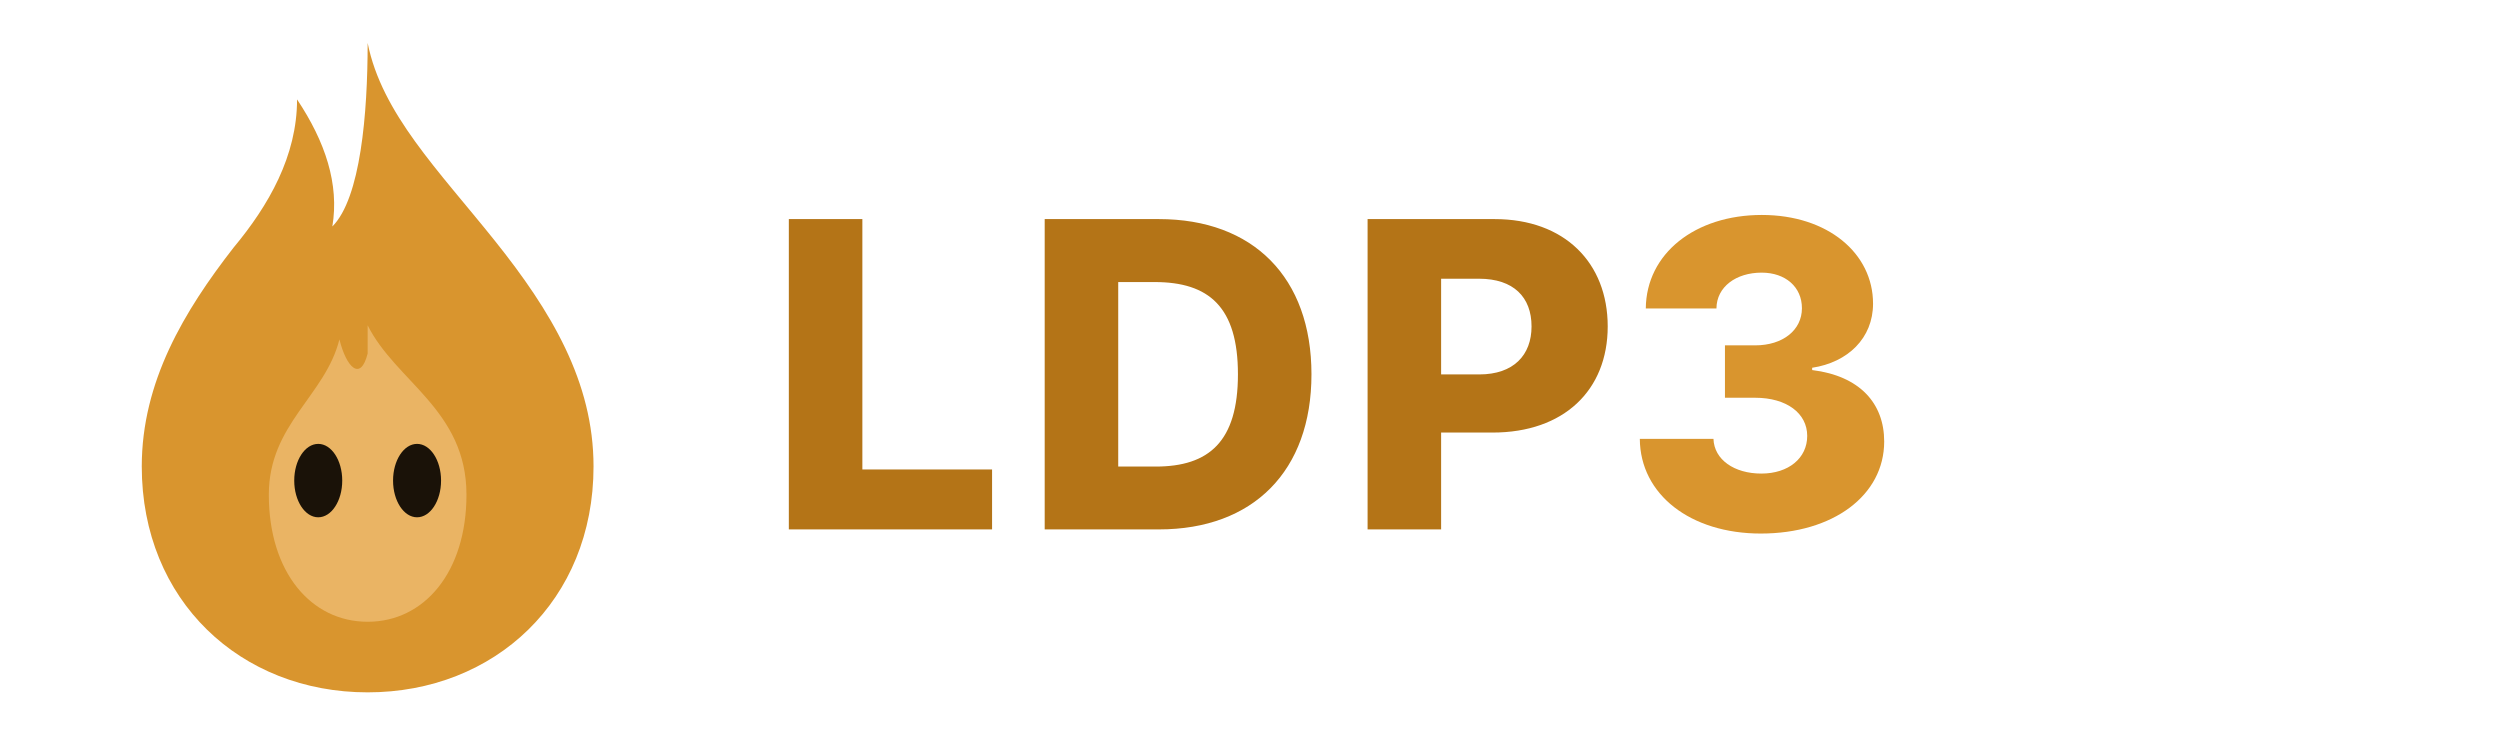
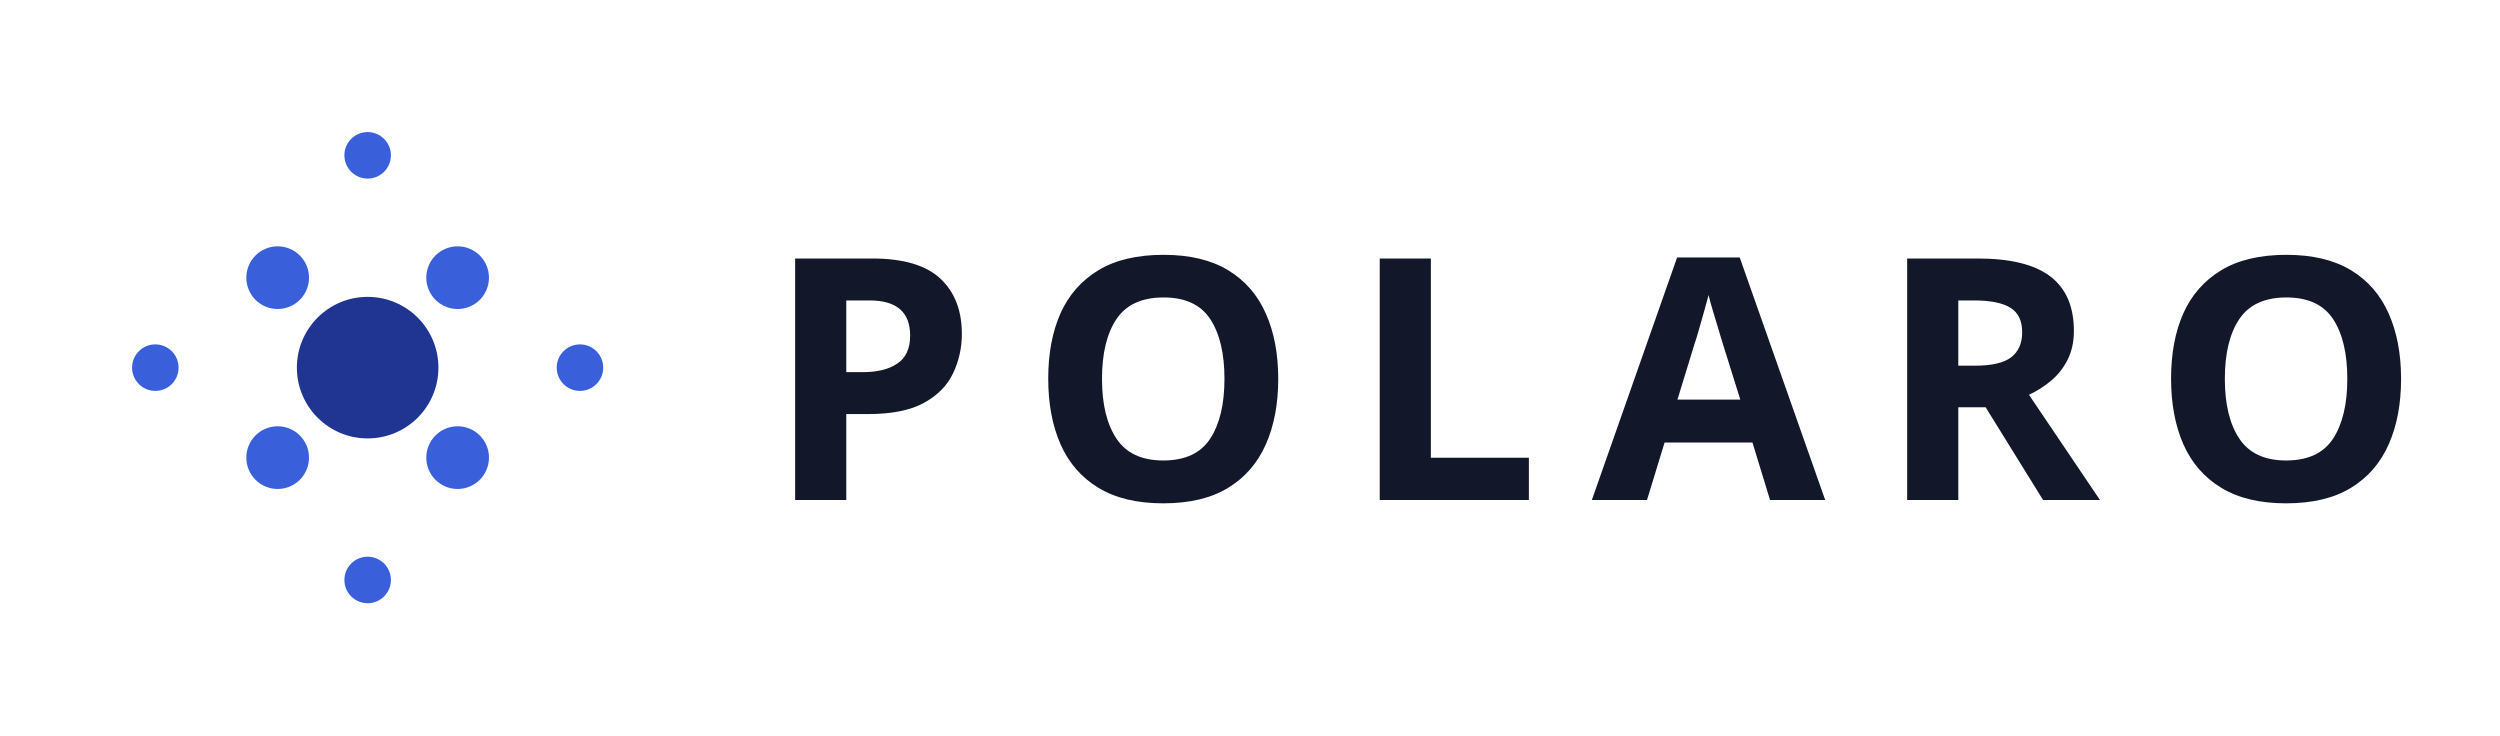
<svg xmlns="http://www.w3.org/2000/svg" viewBox="0 0 340 100">
-   <g transform="translate(2,2) scale(0.96)">
-     <path fill="#d9952e" d="M50 4       C 52 14, 60 22, 68 32       C 76 42, 82 52, 82 64       C 82 83, 68 96, 50 96       C 32 96, 18 83, 18 64       C 18 52, 24 42, 31 33       C 36 27, 40 20, 40 12       C 44 18, 46 24, 45 30       C 49 26, 50 14, 50 4 Z" />
-     <path fill="#eab464" d="M50 44       C 54 52, 64 56, 64 68       C 64 79, 58 86, 50 86       C 42 86, 36 79, 36 68       C 36 58, 44 54, 46 46       C 47 50, 49 52, 50 48 Z" />
-     <ellipse cx="43" cy="66" rx="3.4" ry="5.2" fill="#1a1208" />
-     <ellipse cx="57" cy="66" rx="3.4" ry="5.2" fill="#1a1208" />
+   <g transform="translate(6,6) scale(1.375)">
+     <g fill="#395fdb">
+       <circle cx="23.1" cy="23.1" r="3.1" />
+       <circle cx="40.9" cy="23.1" r="3.1" />
+       <circle cx="23.1" cy="40.9" r="3.1" />
+       <circle cx="40.9" cy="40.9" r="3.1" />
+       <circle cx="32" cy="11" r="2.3" />
+       <circle cx="32" cy="53" r="2.3" />
+       <circle cx="11" cy="32" r="2.3" />
+       <circle cx="53" cy="32" r="2.3" />
+     </g>
+     <circle cx="32" cy="32" r="7" fill="#1f3591" />
  </g>
-   <text x="104" y="72" font-family="'Segoe UI', 'Inter', system-ui, sans-serif" font-size="58" font-weight="800" letter-spacing="2" fill="#b47417">LDP<tspan fill="#d9952e">3</tspan>
-   </text>
+   <text x="104" y="68" font-family="'Segoe UI Variable Display', 'Segoe UI', system-ui, sans-serif" font-size="46" font-weight="700" letter-spacing="7" fill="#13172a">POLARON</text>
</svg>
